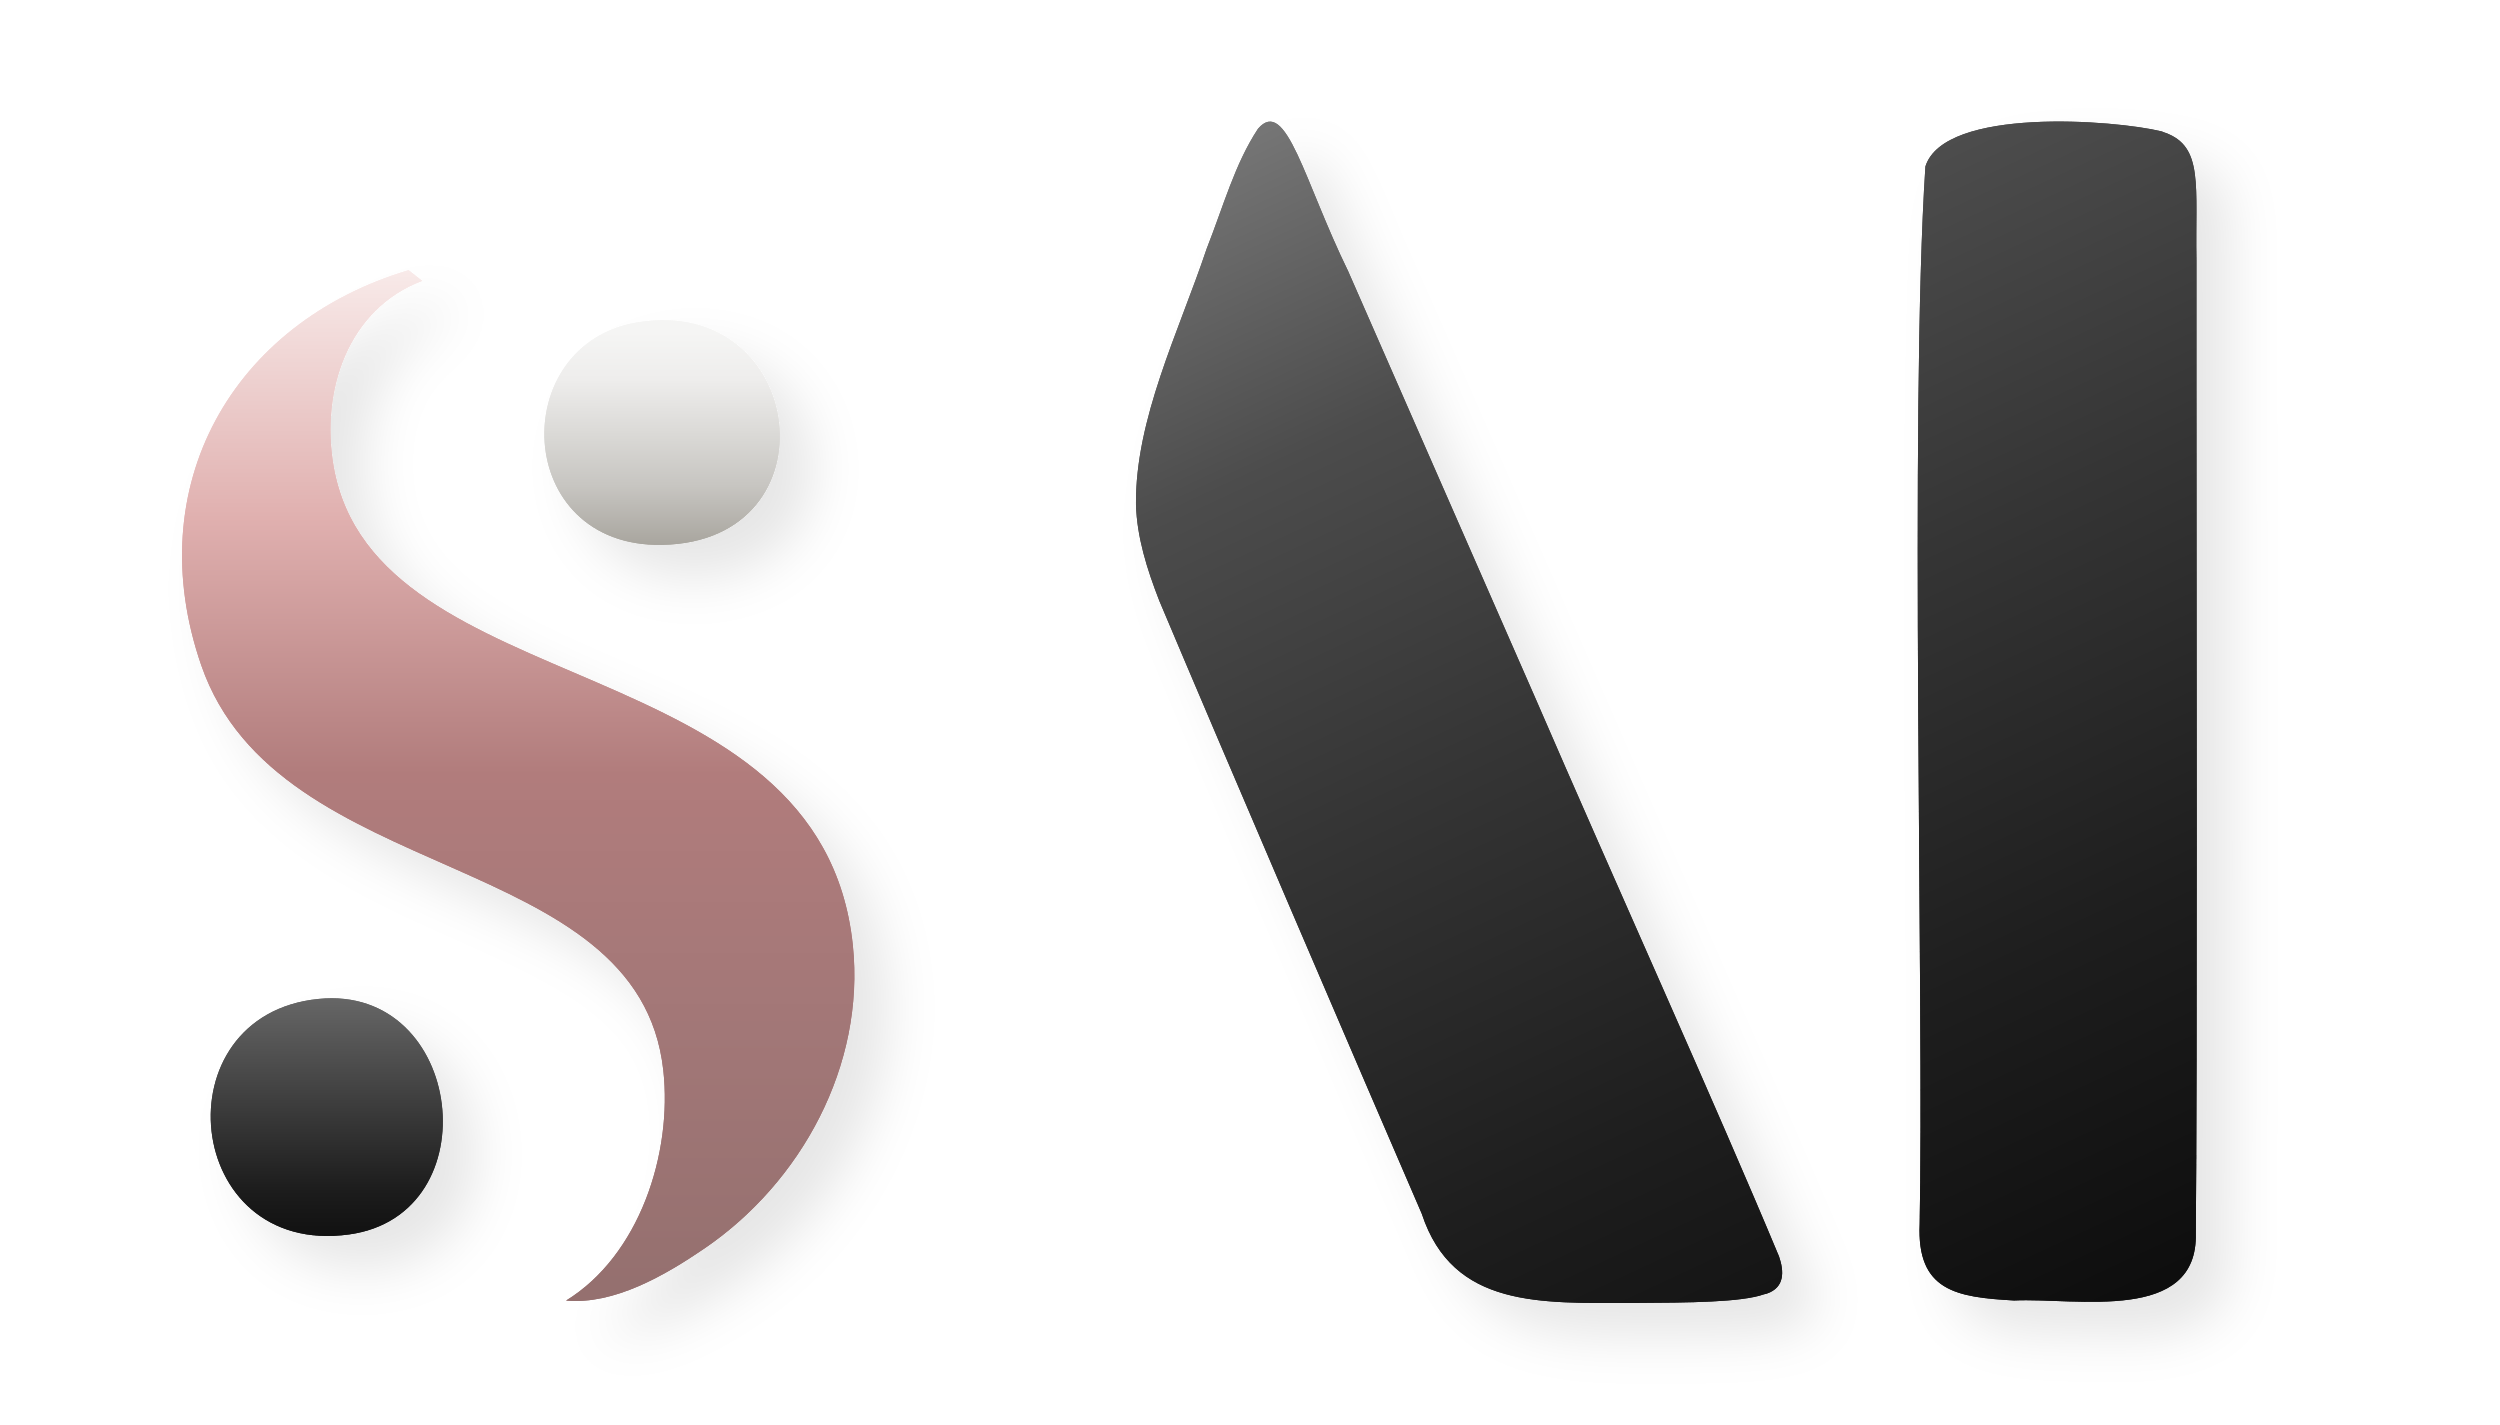
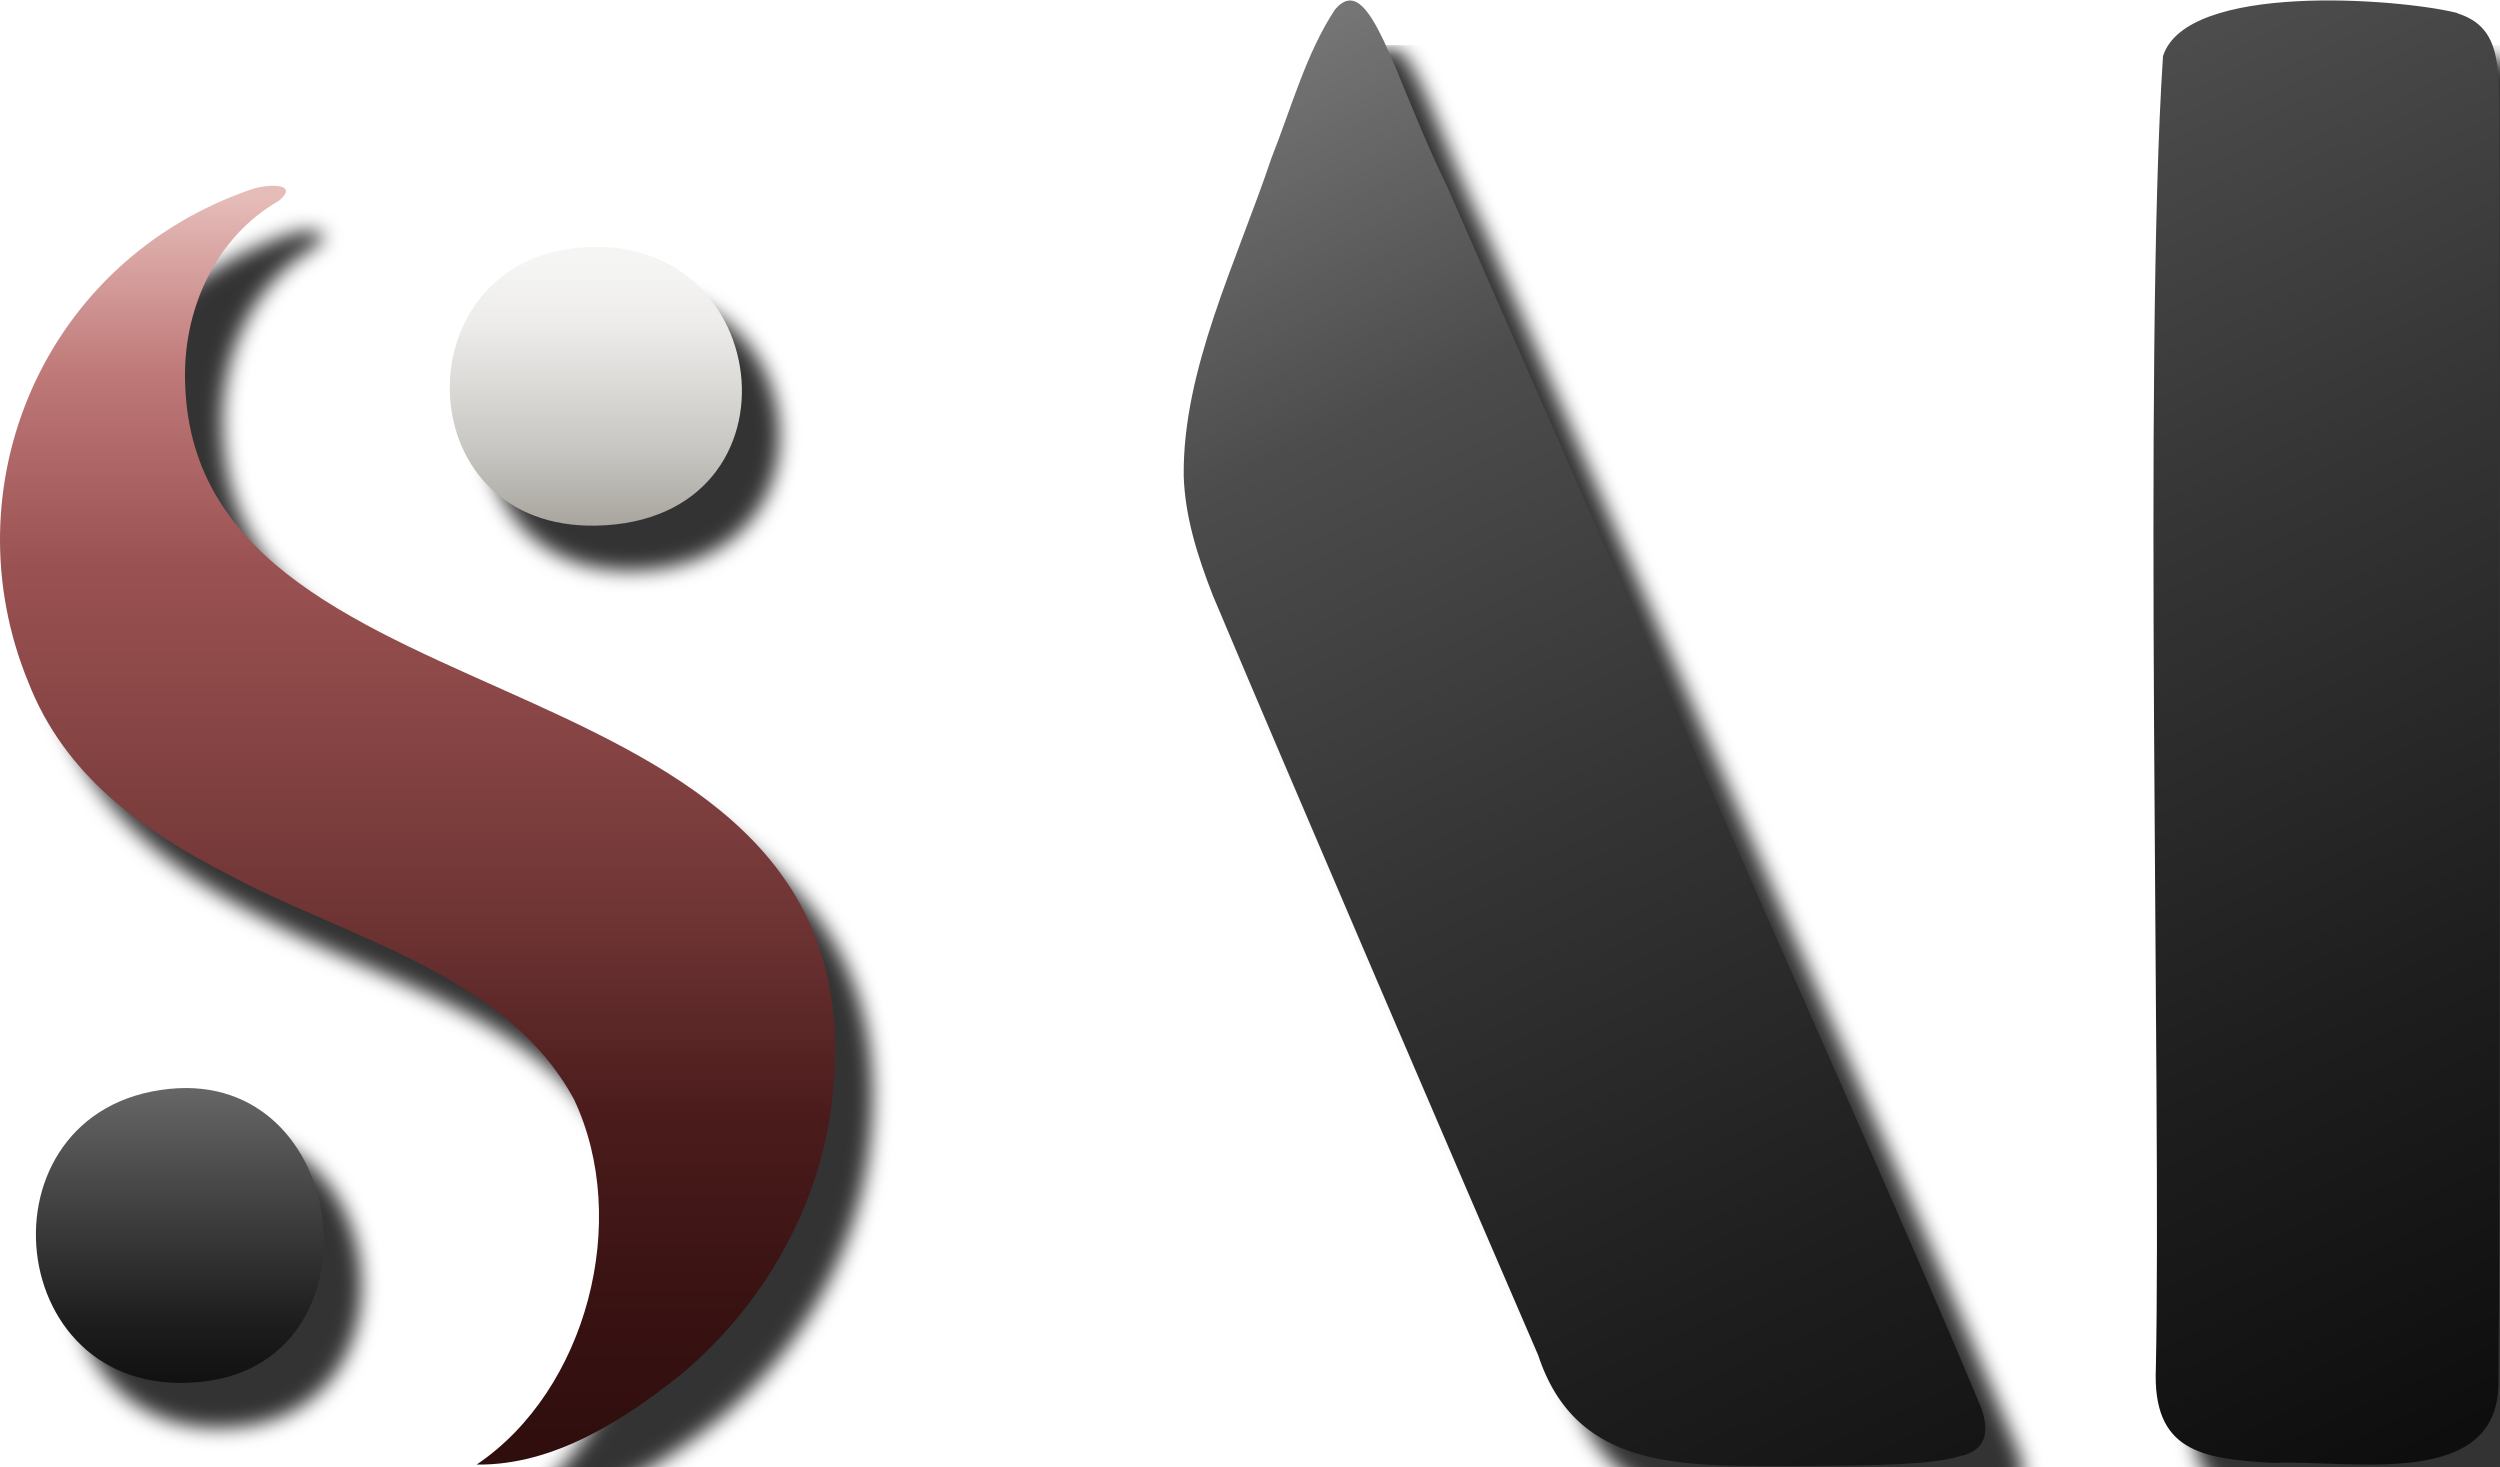
- <svg xmlns="http://www.w3.org/2000/svg" id="SotsiaalAI_Logo" viewBox="-30 -20 412.64 235.12" shape-rendering="geometricPrecision" role="img" aria-labelledby="title desc">
+ <svg xmlns="http://www.w3.org/2000/svg" id="Layer_1" viewBox="0 0 332.64 195.12" overflow="visible">
  <defs>
-     <linearGradient id="gradA" x1="23.93" y1="53.23" x2="23.93" y2="13.99" gradientTransform="translate(0 198) scale(1 -1)" gradientUnits="userSpaceOnUse">
+     <style>
+       .st0 { fill: url(#linear-gradient2); }
+       .st1 { fill: url(#linear-gradient1); }
+       .st2 { fill: url(#linear-gradient3); }
+       .st3 { fill: url(#linear-gradient); }
+     </style>
+     <linearGradient id="linear-gradient" x1="-785.36" y1="636.26" x2="-785.36" y2="635.26" gradientTransform="translate(87326.34 108286.52) scale(111.12 -170.15)" gradientUnits="userSpaceOnUse">
+       <stop offset="0" stop-color="#e6bcb9" />
+       <stop offset=".14" stop-color="#be7877" />
+       <stop offset=".29" stop-color="#9a5151" />
+       <stop offset=".43" stop-color="#854343" />
+       <stop offset=".57" stop-color="#6d3333" />
+       <stop offset=".71" stop-color="#4c1c1c" />
+       <stop offset=".86" stop-color="#391212" />
+       <stop offset="1" stop-color="#2e0d0d" />
+     </linearGradient>
+     <linearGradient id="linear-gradient1" x1="23.93" y1="1026.77" x2="23.93" y2="1066.01" gradientTransform="translate(0 -882)" gradientUnits="userSpaceOnUse">
      <stop offset="0" stop-color="#666" />
      <stop offset=".5" stop-color="#383838" />
      <stop offset=".81" stop-color="#1c1c1c" />
      <stop offset="1" stop-color="#111" />
    </linearGradient>
-     <linearGradient id="gradB" x1="-2357.07" y1="631.23" x2="-2357.07" y2="630.23" gradientTransform="translate(261643.52 107427.14) scale(110.98 -170.15)" gradientUnits="userSpaceOnUse">
-       <stop offset="0" stop-color="#f9eceb" />
-       <stop offset=".25" stop-color="#e0b0af" />
-       <stop offset=".5" stop-color="#b17c7c" />
-       <stop offset=".75" stop-color="#a27777" />
-       <stop offset="1" stop-color="#95706f" />
-     </linearGradient>
-     <linearGradient id="gradC" x1="217" y1="-667.61" x2="319.18" y2="-886.81" gradientTransform="translate(0 -684) scale(1 -1)" gradientUnits="userSpaceOnUse">
+     <linearGradient id="linear-gradient2" x1="217" y1="1747.61" x2="319.18" y2="1966.81" gradientTransform="translate(0 -1764)" gradientUnits="userSpaceOnUse">
      <stop offset="0" stop-color="#757575" />
      <stop offset=".21" stop-color="#4c4c4c" />
      <stop offset=".45" stop-color="#353535" />
      <stop offset=".73" stop-color="#1e1e1e" />
      <stop offset="1" stop-color="#0c0c0c" />
    </linearGradient>
-     <linearGradient id="gradD" x1="79.28" y1="2706.86" x2="79.28" y2="2742.04" gradientTransform="translate(0 -2672)" gradientUnits="userSpaceOnUse">
+     <linearGradient id="linear-gradient3" x1="79.28" y1="-2508.86" x2="79.28" y2="-2544.04" gradientTransform="translate(0 -2474) scale(1 -1)" gradientUnits="userSpaceOnUse">
      <stop offset="0" stop-color="#f5f5f4" />
      <stop offset=".22" stop-color="#eeedec" />
      <stop offset=".48" stop-color="#dad9d6" />
      <stop offset=".72" stop-color="#c7c5c1" />
      <stop offset="1" stop-color="#a8a59e" />
    </linearGradient>
-     <filter id="shadowSoft" x="-50%" y="-50%" width="200%" height="200%" color-interpolation-filters="sRGB">
-       <feDropShadow dx="5.5" dy="5.5" stdDeviation="1.8" flood-color="#000" flood-opacity="0.6" />
-       <feDropShadow dx="5.5" dy="5.5" stdDeviation="3.2" flood-color="#000" flood-opacity="0.22" />
-       <feDropShadow dx="5.5" dy="5.5" stdDeviation="4.2" flood-color="#000" flood-opacity="0.10" />
+     <filter id="shadow-all" x="-60" y="-40" width="460" height="300" filterUnits="userSpaceOnUse" color-interpolation-filters="sRGB">
+       <feGaussianBlur in="SourceAlpha" stdDeviation="1.25" result="blur" />
+       <feOffset in="blur" dx="5" dy="6" result="offsetBlur" />
+       <feColorMatrix in="offsetBlur" type="matrix" values="0 0 0 0 0                 0 0 0 0 0                 0 0 0 0 0                 0 0 0 0.80 0" result="shadow" />
+       <feMerge>
+         <feMergeNode in="shadow" />
+       </feMerge>
    </filter>
-     <g id="logoShapes">
-       <path fill="url(#gradA)" d="M22.57,144.88c24.06-2.42,28.53,35.69,5,38.88-27.44,3.73-31.31-36.25-5-38.88Z" />
-       <path fill="url(#gradB)" d="M39.69,26.36c-12.26,4.64-16.78,18.13-14.62,30.58,6.83,39.48,80.51,29.4,85.7,79.06,2.07,19.86-8.55,39.22-24.54,50.1-6.48,4.42-14.88,9.28-22.8,8.57,12.09-7.44,17.57-24.24,16.05-38.01-4.05-36.82-63.52-30.11-76.25-66.81C-7.04,60.23,8.37,33.27,37.44,24.59l2.23,1.76Z" />
-       <path fill="url(#gradC)" d="M327.35,1.9c6.41,2.28,4.98,8.8,5.19,21.04v20.56c0,36.14.16,112.3-.11,140.07.37,14.89-19.71,10.6-30,11.08-9.49-.53-16.06-1.54-15.58-12.61.74-35.77-1.7-134.45.95-174.57,3.13-9.86,31.27-7.68,39-5.78l.53.21ZM261.16,193.63c-3.71,1.32-12.24,1.38-21.57,1.43-15.26,0-29.78.9-34.92-14.73-9.75-22.52-33.39-77.59-43.3-101.12-2.07-5.3-3.71-10.55-3.87-15.9-.16-14.1,7.05-28.51,11.66-42.24,2.76-7,4.66-14.04,8.48-19.82,4.66-5.41,7.63,8.69,14.89,23.53,10.33,23.53,20.09,45.84,30.79,70.22,13.3,30.74,29.84,67.25,40.33,92.42.85,2.49.9,5.09-2.01,6.09Z" />
-       <path fill="url(#gradD)" d="M75.38,33.18c27.75-4.37,32.82,36.21,3.92,36.76-24.7.47-25.74-33.32-3.92-36.76Z" />
-     </g>
  </defs>
-   <g filter="url(#shadowSoft)">
-     <use href="#logoShapes" />
+   <g filter="url(#shadow-all)" aria-hidden="true" fill="#000">
+     <path d="M63.43,194.86c14.63-9.87,20.55-32.44,12.96-48.55-9.03-16.76-30.23-21.45-46.18-30.04-11.43-5.84-21.63-13.15-26.45-25.52-10.68-25.99,2.06-56.14,29.76-65.58,2.05-.7,6.46-.85,3.59,1.54-8.55,4.89-12.89,14.74-12.47,24.47,1.53,47.78,93.1,33.55,86.1,94.99-1.53,14.18-9.09,27.4-19.91,36.53-7.76,6.26-17.19,12.3-27.38,12.17" />
+     <path d="M22.57,144.88c24.06-2.42,28.53,35.69,5,38.88-27.44,3.73-31.31-36.25-5-38.88h0Z" />
+     <path d="M327.35,1.9c6.41,2.28,4.98,8.8,5.19,21.04v20.56c0,36.14.16,112.3-.11,140.07.37,14.89-19.71,10.6-30,11.08-9.49-.53-16.06-1.54-15.58-12.61.74-35.77-1.7-134.45.95-174.57,3.13-9.86,31.27-7.68,39-5.78l.53.21h.02,0ZM261.16,193.63c-3.71,1.32-12.24,1.38-21.57,1.43-15.26,0-29.78.9-34.92-14.73-9.75-22.52-33.39-77.59-43.3-101.12-2.07-5.3-3.71-10.55-3.87-15.9-.16-14.1,7.05-28.51,11.66-42.24,2.76-7,4.66-14.04,8.48-19.82,4.66-5.41,7.63,8.69,14.89,23.53,10.33,23.53,20.09,45.84,30.79,70.22,13.3,30.74,29.84,67.25,40.33,92.42.85,2.49.9,5.09-2.01,6.09l-.42.16h0l-.05-.05h-.01Z" />
+     <path d="M75.38,33.18c27.75-4.37,32.82,36.21,3.92,36.76-24.7.47-25.74-33.32-3.92-36.76Z" />
  </g>
-   <g>
-     <use href="#logoShapes" />
-   </g>
+   <path class="st3" d="M63.43,194.86c14.63-9.87,20.55-32.44,12.96-48.55-9.03-16.76-30.23-21.45-46.18-30.04-11.43-5.84-21.63-13.15-26.45-25.52-10.68-25.99,2.06-56.14,29.76-65.58,2.05-.7,6.46-.85,3.59,1.54-8.55,4.89-12.89,14.74-12.47,24.47,1.53,47.78,93.1,33.55,86.1,94.99-1.53,14.18-9.09,27.4-19.91,36.53-7.76,6.26-17.19,12.3-27.38,12.17" />
+   <path class="st1" d="M22.57,144.88c24.06-2.42,28.53,35.69,5,38.88-27.44,3.73-31.31-36.25-5-38.88h0Z" />
+   <path class="st0" d="M327.35,1.9c6.41,2.28,4.98,8.8,5.19,21.04v20.56c0,36.14.16,112.3-.11,140.07.37,14.89-19.71,10.6-30,11.08-9.49-.53-16.06-1.54-15.58-12.61.74-35.77-1.7-134.45.95-174.57,3.13-9.86,31.27-7.68,39-5.78l.53.21h.02,0ZM261.16,193.63c-3.71,1.32-12.24,1.38-21.57,1.43-15.26,0-29.78.9-34.92-14.73-9.75-22.52-33.39-77.59-43.3-101.12-2.07-5.3-3.71-10.55-3.87-15.9-.16-14.1,7.05-28.51,11.66-42.24,2.76-7,4.66-14.04,8.48-19.82,4.66-5.41,7.63,8.69,14.89,23.53,10.33,23.53,20.09,45.84,30.79,70.22,13.3,30.74,29.84,67.25,40.33,92.42.85,2.49.9,5.09-2.01,6.09l-.42.16h0l-.05-.05h-.01Z" />
+   <path class="st2" d="M75.38,33.18c27.75-4.37,32.82,36.21,3.92,36.76-24.7.47-25.74-33.32-3.92-36.76Z" />
</svg>
